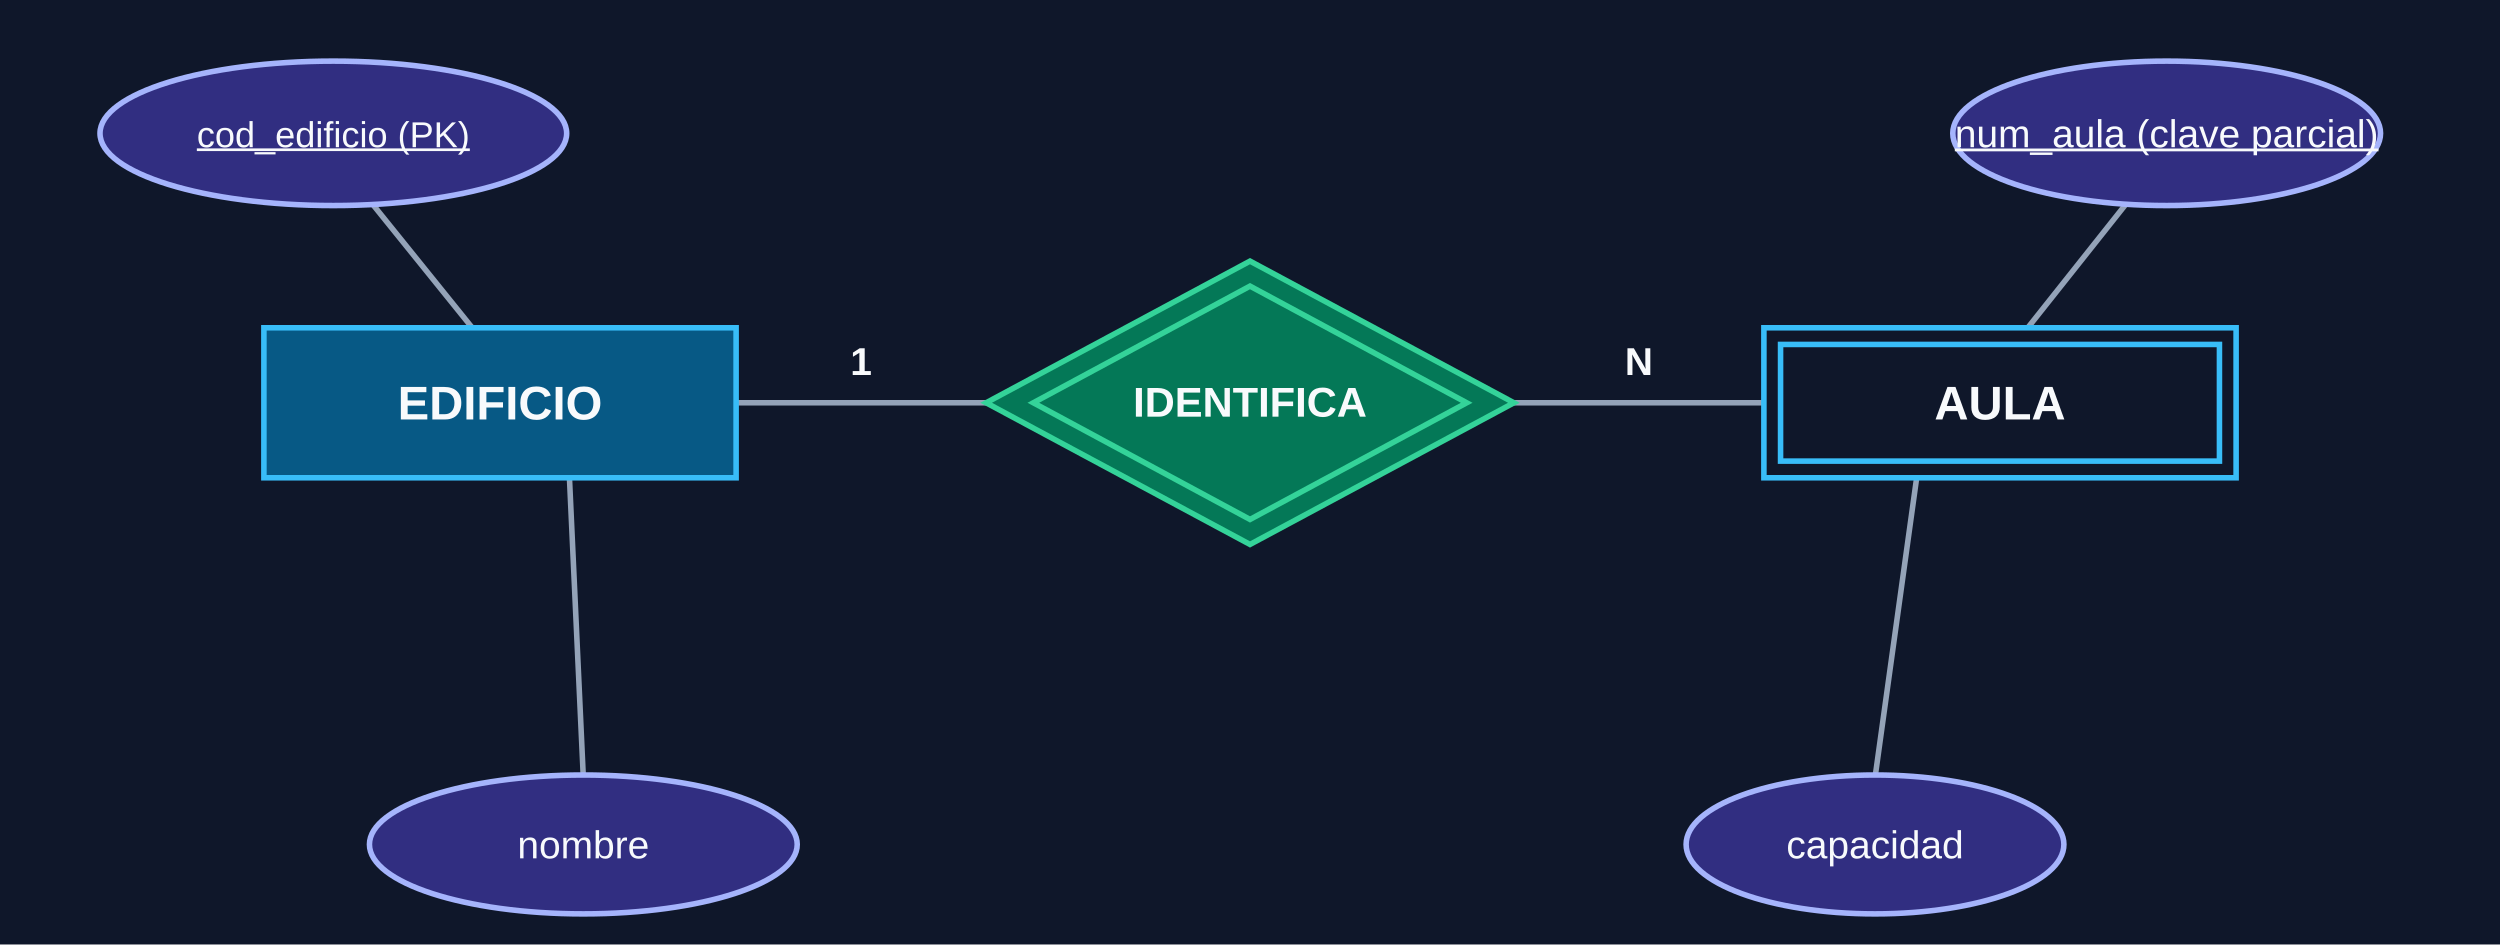
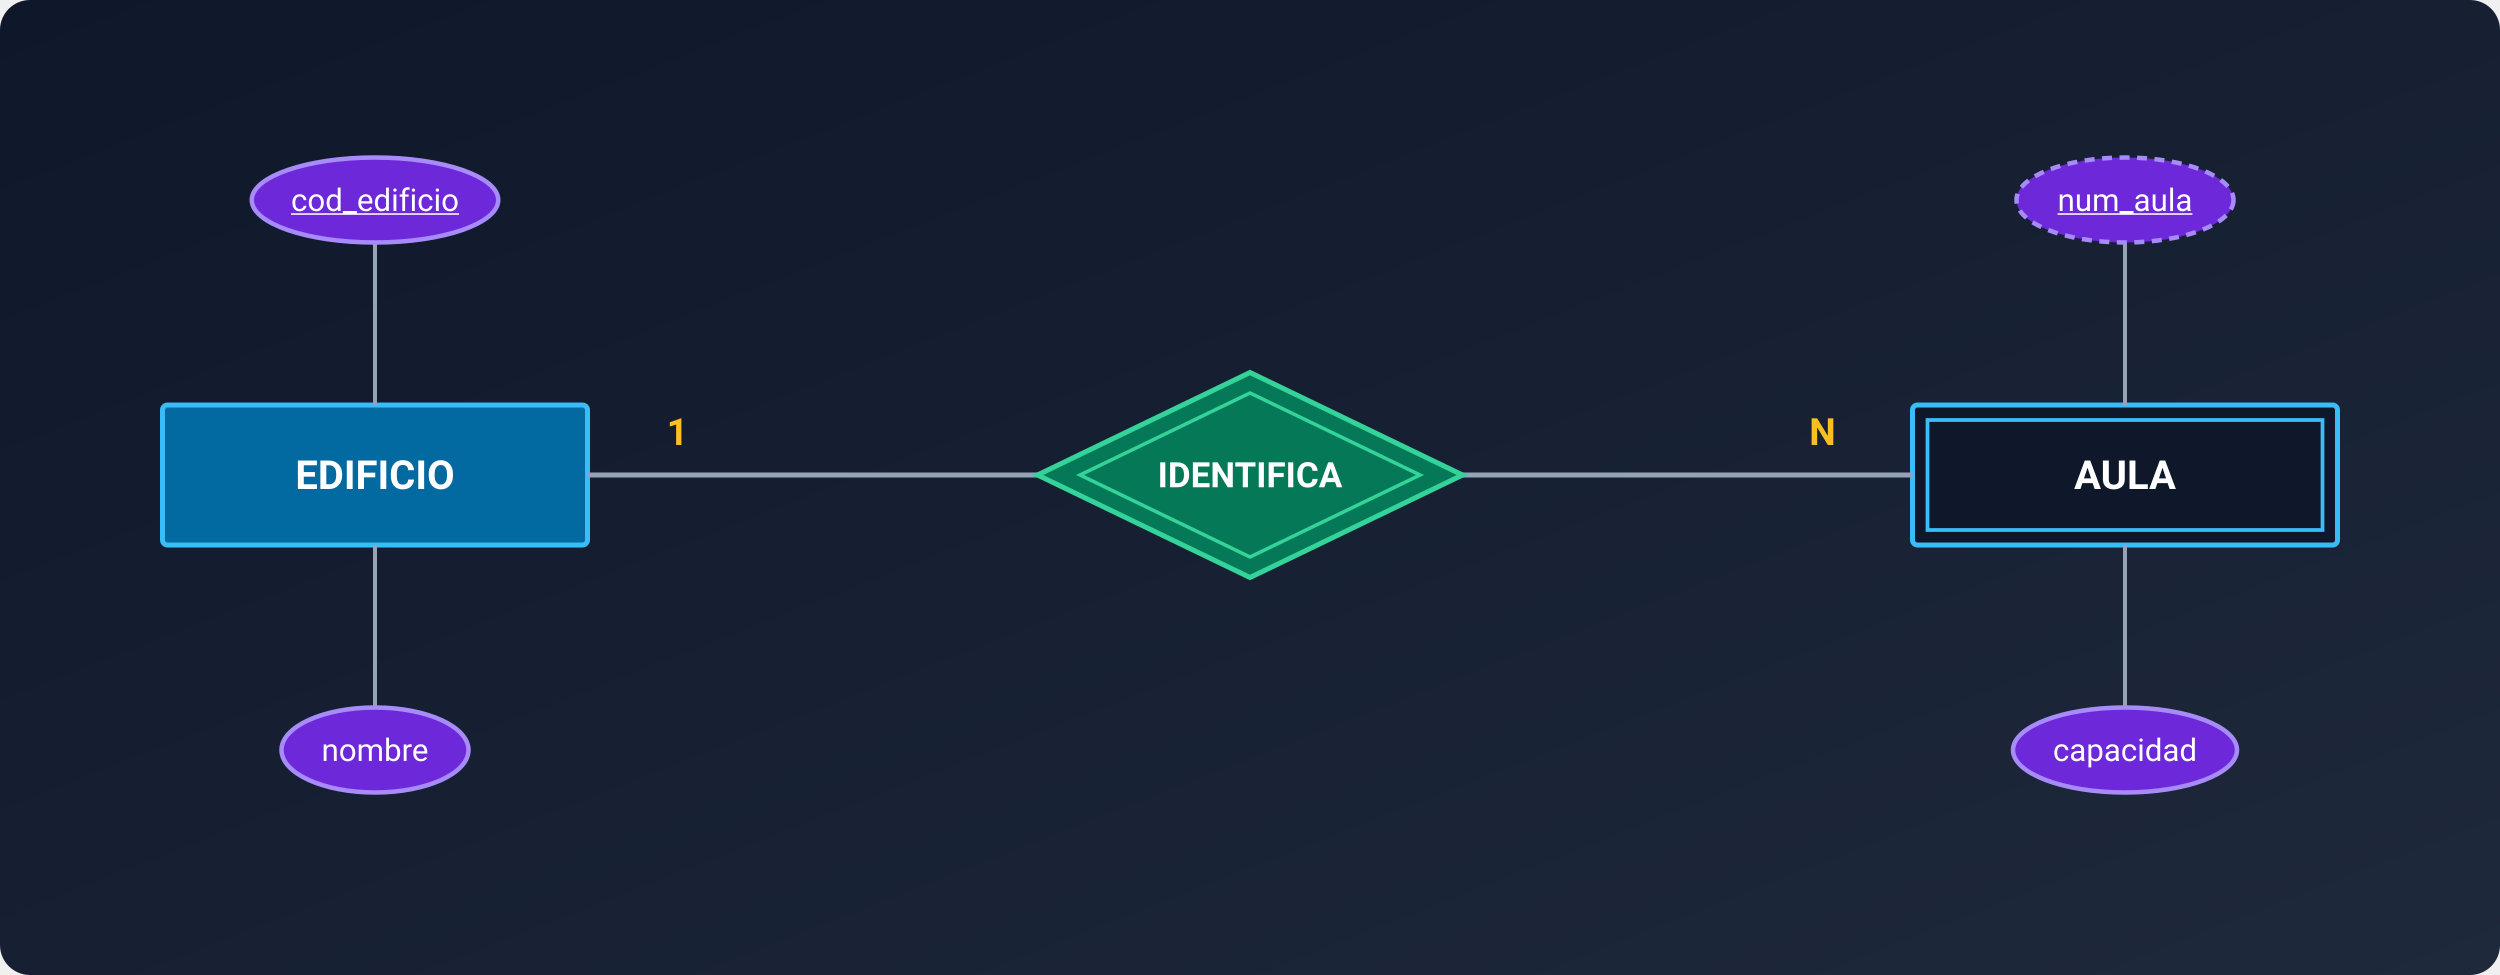
- <svg xmlns="http://www.w3.org/2000/svg" viewBox="0 0 900 340" role="img" aria-labelledby="title desc">
-   <rect width="900" height="340" fill="#0f172a" />
-   <g fill="none" stroke="#94a3b8" stroke-width="2">
-     <path d="M265 145H355M545 145H635M170 118L120 56M205 172L210 280M730 118L780 55M690 172L675 280" />
+ <svg xmlns="http://www.w3.org/2000/svg" viewBox="0 0 1000 390" width="1000" height="390" role="img" aria-labelledby="t d" font-family="system-ui, -apple-system, &quot;Segoe UI&quot;, Roboto, Helvetica, Arial, sans-serif">
+   <defs>
+     <linearGradient id="bg" x1="0" y1="0" x2="1" y2="1">
+       <stop offset="0" stop-color="#0f172a" />
+       <stop offset="1" stop-color="#1e293b" />
+     </linearGradient>
+   </defs>
+   <style>.hot{cursor:pointer;transition:filter .15s}.hot:hover,.hot:focus,.hot.on{filter:brightness(1.35) drop-shadow(0 0 6px rgba(255,255,255,.35));outline:none}</style>
+   <rect width="1000" height="390" rx="12" fill="url(#bg)" />
+   <rect x="65.0" y="162.0" width="170.0" height="56.0" rx="2" fill="#0369a1" stroke="#38bdf8" stroke-width="2" />
+   <text x="150.0" y="195.6" font-size="16" fill="#fff" text-anchor="middle" font-weight="700">EDIFICIO</text>
+   <rect x="765.0" y="162.0" width="170.0" height="56.0" rx="2" fill="#0f172a" stroke="#38bdf8" stroke-width="2" />
+   <text x="850.0" y="195.6" font-size="16" fill="#fff" text-anchor="middle" font-weight="700">AULA</text>
+   <rect x="771.0" y="168.0" width="158.0" height="44.0" rx="0" fill="none" stroke="#38bdf8" stroke-width="1.5" />
+   <line x1="235.0" y1="190.0" x2="415.0" y2="190.0" stroke="#94a3b8" stroke-width="2" />
+   <line x1="585.0" y1="190.0" x2="765.0" y2="190.0" stroke="#94a3b8" stroke-width="2" />
+   <g class="hot" tabindex="0" data-tip="Entidad débil: el número de aula solo identifica dentro de su edificio. La PK de AULA será (cod_edificio, num_aula).">
+     <polygon points="500,149.0 585.0,190 500,231.0 415.0,190" fill="#047857" stroke="#34d399" stroke-width="2" />
+     <polygon points="500,157.2 568.0,190 500,222.8 432.0,190" fill="none" stroke="#34d399" stroke-width="1.4" />
+     <text x="500.0" y="194.9" font-size="14" fill="#fff" text-anchor="middle" font-weight="700">IDENTIFICA</text>
  </g>
-   <g fill="#075985" stroke="#38bdf8" stroke-width="2">
-     <rect x="95" y="118" width="170" height="54" />
-   </g>
-   <g fill="none" stroke="#38bdf8" stroke-width="2">
-     <rect x="635" y="118" width="170" height="54" />
-     <rect x="641" y="124" width="158" height="42" />
-   </g>
-   <g fill="#047857" stroke="#34d399" stroke-width="2">
-     <polygon points="450,94 545,145 450,196 355,145" />
-     <polygon points="450,103 528,145 450,187 372,145" />
-   </g>
-   <g fill="#312e81" stroke="#a5b4fc" stroke-width="2">
-     <ellipse cx="120" cy="48" rx="84" ry="26" />
-     <ellipse cx="210" cy="304" rx="77" ry="25" />
-     <ellipse cx="780" cy="48" rx="77" ry="26" />
-     <ellipse cx="675" cy="304" rx="68" ry="25" />
-   </g>
-   <g fill="#f8fafc" font-family="Arial, sans-serif" text-anchor="middle">
-     <text x="180" y="151" font-size="17" font-weight="700">EDIFICIO</text>
-     <text x="720" y="151" font-size="17" font-weight="700">AULA</text>
-     <text x="450" y="150" font-size="15" font-weight="700">IDENTIFICA</text>
-     <text x="120" y="53" font-size="13" text-decoration="underline">cod_edificio (PK)</text>
-     <text x="210" y="309" font-size="14">nombre</text>
-     <text x="780" y="53" font-size="14" text-decoration="underline" stroke-dasharray="3 2">num_aula (clave parcial)</text>
-     <text x="675" y="309" font-size="14">capacidad</text>
-     <text x="310" y="135" font-size="14" font-weight="700">1</text>
-     <text x="590" y="135" font-size="14" font-weight="700">N</text>
-   </g>
+   <text x="271.0" y="178.0" font-size="15" fill="#fbbf24" text-anchor="middle" font-weight="700">1</text>
+   <text x="729.0" y="178.0" font-size="15" fill="#fbbf24" text-anchor="middle" font-weight="700">N</text>
+   <line x1="150.0" y1="162.0" x2="150.0" y2="97.0" stroke="#94a3b8" stroke-width="1.6" />
+   <ellipse cx="150.0" cy="80.0" rx="49.3" ry="17" fill="#6d28d9" stroke="#a78bfa" stroke-width="1.8" />
+   <text x="150.0" y="84.4" font-size="12.5" fill="#fff" text-anchor="middle" text-decoration="underline">cod_edificio</text>
+   <line x1="150.0" y1="218.0" x2="150.0" y2="283.0" stroke="#94a3b8" stroke-width="1.6" />
+   <ellipse cx="150.0" cy="300.0" rx="37.4" ry="17" fill="#6d28d9" stroke="#a78bfa" stroke-width="1.8" />
+   <text x="150.0" y="304.4" font-size="12.5" fill="#fff" text-anchor="middle">nombre</text>
+   <line x1="850.0" y1="162.0" x2="850.0" y2="97.0" stroke="#94a3b8" stroke-width="1.6" />
+   <ellipse cx="850.0" cy="80.0" rx="43.4" ry="17" fill="#6d28d9" stroke="#a78bfa" stroke-width="1.8" stroke-dasharray="4 3" />
+   <text x="850.0" y="84.4" font-size="12.5" fill="#fff" text-anchor="middle" text-decoration="underline">num_aula</text>
+   <line x1="850.0" y1="218.0" x2="850.0" y2="283.0" stroke="#94a3b8" stroke-width="1.6" />
+   <ellipse cx="850.0" cy="300.0" rx="44.8" ry="17" fill="#6d28d9" stroke="#a78bfa" stroke-width="1.8" />
+   <text x="850.0" y="304.4" font-size="12.5" fill="#fff" text-anchor="middle">capacidad</text>
</svg>
